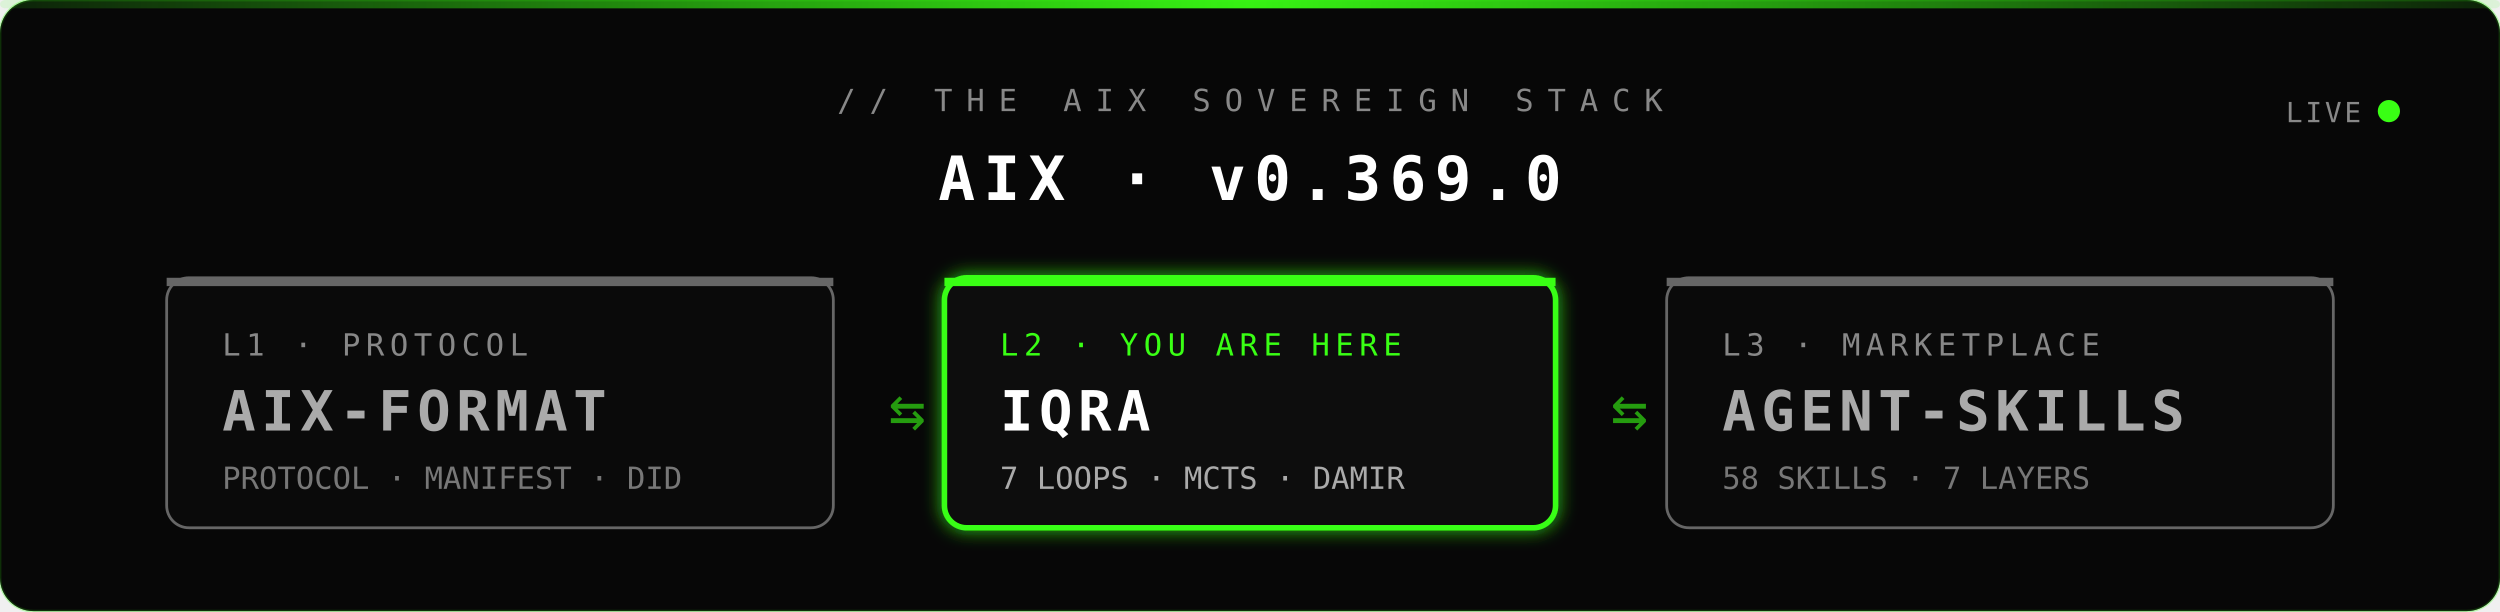
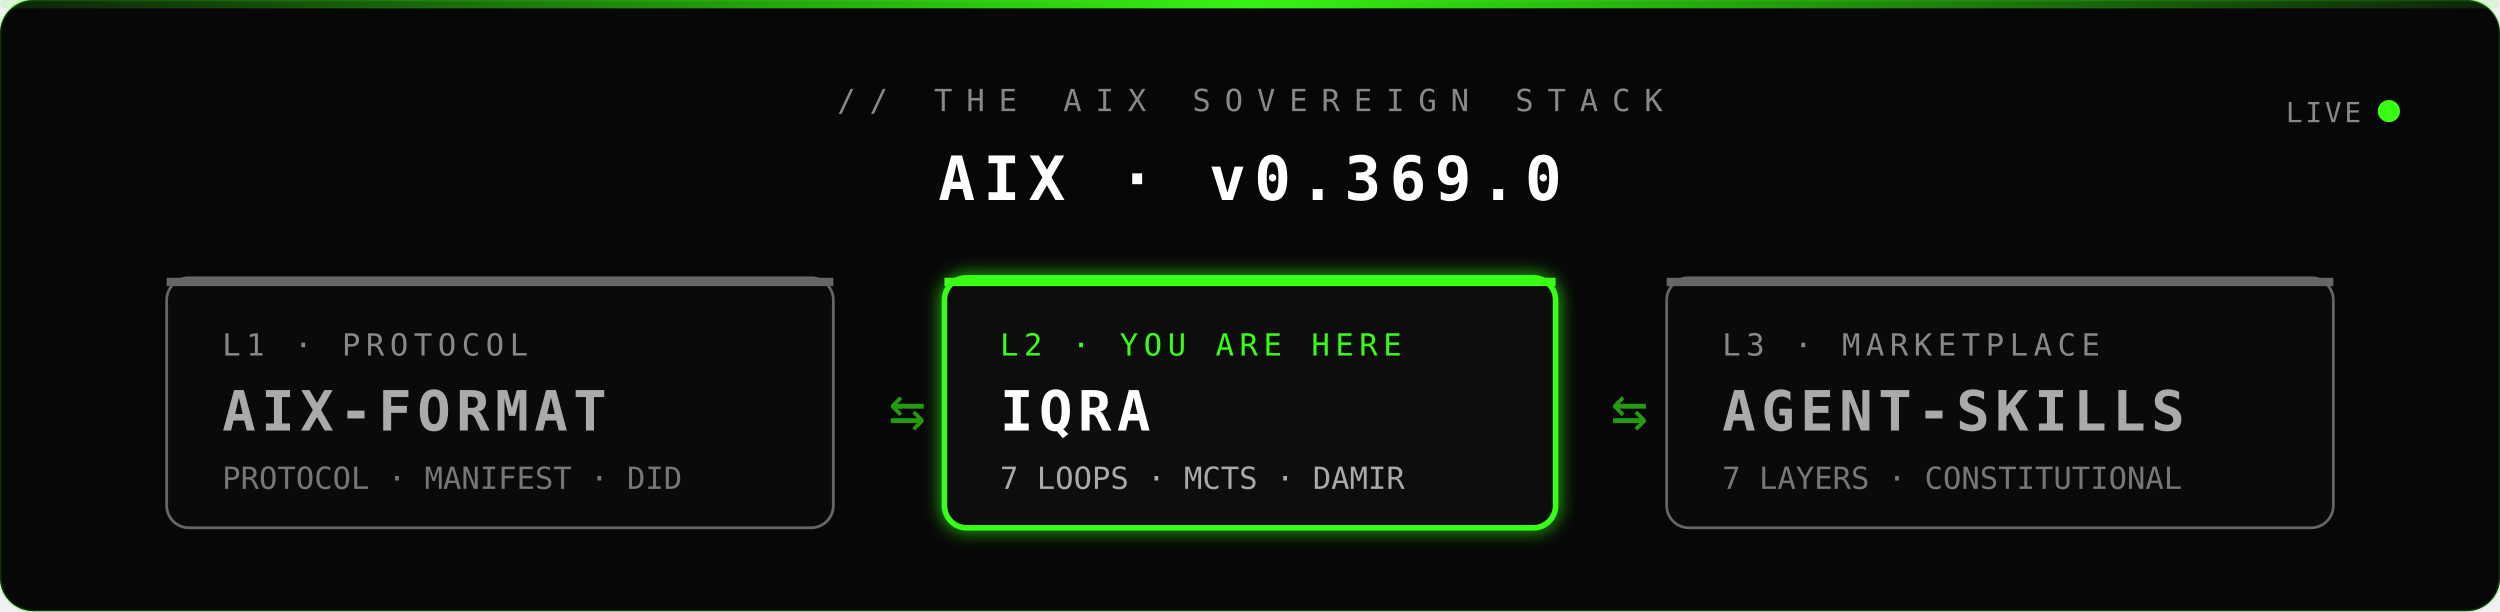
<svg xmlns="http://www.w3.org/2000/svg" width="900" height="220" viewBox="0 0 900 220">
  <defs>
    <pattern id="cfHeader" width="10" height="10" patternUnits="userSpaceOnUse">
      <rect width="10" height="10" fill="#050505" />
      <path d="M0,0 L5,5 L10,0 L5,-5 Z M5,5 L10,10 L15,5 L10,0 Z M-5,5 L0,10 L5,5 L0,0 Z M0,10 L5,15 L10,10 L5,5 Z" fill="#0d0d0d" />
    </pattern>
    <linearGradient id="topAccent" x1="0%" y1="0%" x2="100%" y2="0%">
      <stop offset="0%" stop-color="#39FF14" stop-opacity="0.1" />
      <stop offset="50%" stop-color="#39FF14" stop-opacity="0.95" />
      <stop offset="100%" stop-color="#39FF14" stop-opacity="0.1" />
    </linearGradient>
    <filter id="layerGlow">
      <feGaussianBlur stdDeviation="3" result="blur" />
      <feMerge>
        <feMergeNode in="blur" />
        <feMergeNode in="SourceGraphic" />
      </feMerge>
    </filter>
  </defs>
  <rect width="900" height="220" fill="url(#cfHeader)" rx="12" stroke="#39FF14" stroke-opacity="0.3" stroke-width="1" />
  <rect width="900" height="220" fill="#000000" opacity="0.45" rx="12" />
  <rect width="900" height="3" fill="url(#topAccent)" rx="2" />
  <text x="450" y="40" font-family="'Consolas','Fira Code',monospace" font-size="11" fill="#888888" letter-spacing="5" text-anchor="middle">// THE AIX SOVEREIGN STACK</text>
  <text x="450" y="72" font-family="'Consolas','Fira Code',monospace" font-size="22" fill="#ffffff" letter-spacing="3" text-anchor="middle" font-weight="600">AIX  ·  v0.369.0</text>
  <g transform="translate(60, 100)">
    <rect width="240" height="90" rx="8" fill="#0a0a0a" stroke="#666666" stroke-width="1" />
    <rect width="240" height="3" fill="#666666" />
    <text x="20" y="28" font-family="'Consolas',monospace" font-size="11" fill="#888888" letter-spacing="2">L1 · PROTOCOL</text>
    <text x="20" y="55" font-family="'Consolas',monospace" font-size="20" fill="#aaaaaa" font-weight="600" letter-spacing="2">AIX-FORMAT</text>
    <text x="20" y="76" font-family="'Consolas',monospace" font-size="11" fill="#777777">PROTOCOL · MANIFEST · DID</text>
  </g>
  <text x="320" y="155" font-family="'Consolas',monospace" font-size="22" fill="#39FF14" opacity="0.6">⇆</text>
  <g transform="translate(340, 100)">
    <rect width="220" height="90" rx="8" fill="#0a0a0a" stroke="#39FF14" stroke-width="2" filter="url(#layerGlow)" />
    <rect width="220" height="3" fill="#39FF14" />
    <text x="20" y="28" font-family="'Consolas',monospace" font-size="11" fill="#39FF14" letter-spacing="2">L2 · YOU ARE HERE</text>
    <text x="20" y="55" font-family="'Consolas',monospace" font-size="20" fill="#ffffff" font-weight="600" letter-spacing="2">IQRA</text>
    <text x="20" y="76" font-family="'Consolas',monospace" font-size="11" fill="#aaaaaa">7 LOOPS · MCTS · DAMIR</text>
  </g>
  <text x="580" y="155" font-family="'Consolas',monospace" font-size="22" fill="#39FF14" opacity="0.6">⇆</text>
  <g transform="translate(600, 100)">
    <rect width="240" height="90" rx="8" fill="#0a0a0a" stroke="#666666" stroke-width="1" />
    <rect width="240" height="3" fill="#666666" />
    <text x="20" y="28" font-family="'Consolas',monospace" font-size="11" fill="#888888" letter-spacing="2">L3 · MARKETPLACE</text>
    <text x="20" y="55" font-family="'Consolas',monospace" font-size="20" fill="#aaaaaa" font-weight="600" letter-spacing="2">AGENT-SKILLS</text>
-     <text x="20" y="76" font-family="'Consolas',monospace" font-size="11" fill="#777777">58 SKILLS · 7 LAYERS</text>
+     <text x="20" y="76" font-family="'Consolas',monospace" font-size="11" fill="#777777">7 LAYERS · CONSTITUTIONAL</text>
  </g>
  <circle cx="860" cy="40" r="4" fill="#39FF14">
    <animate attributeName="opacity" values="1;0.2;1" dur="2s" repeatCount="indefinite" />
  </circle>
  <text x="850" y="44" font-family="'Consolas',monospace" font-size="10" fill="#888888" text-anchor="end" letter-spacing="1">LIVE</text>
</svg>
